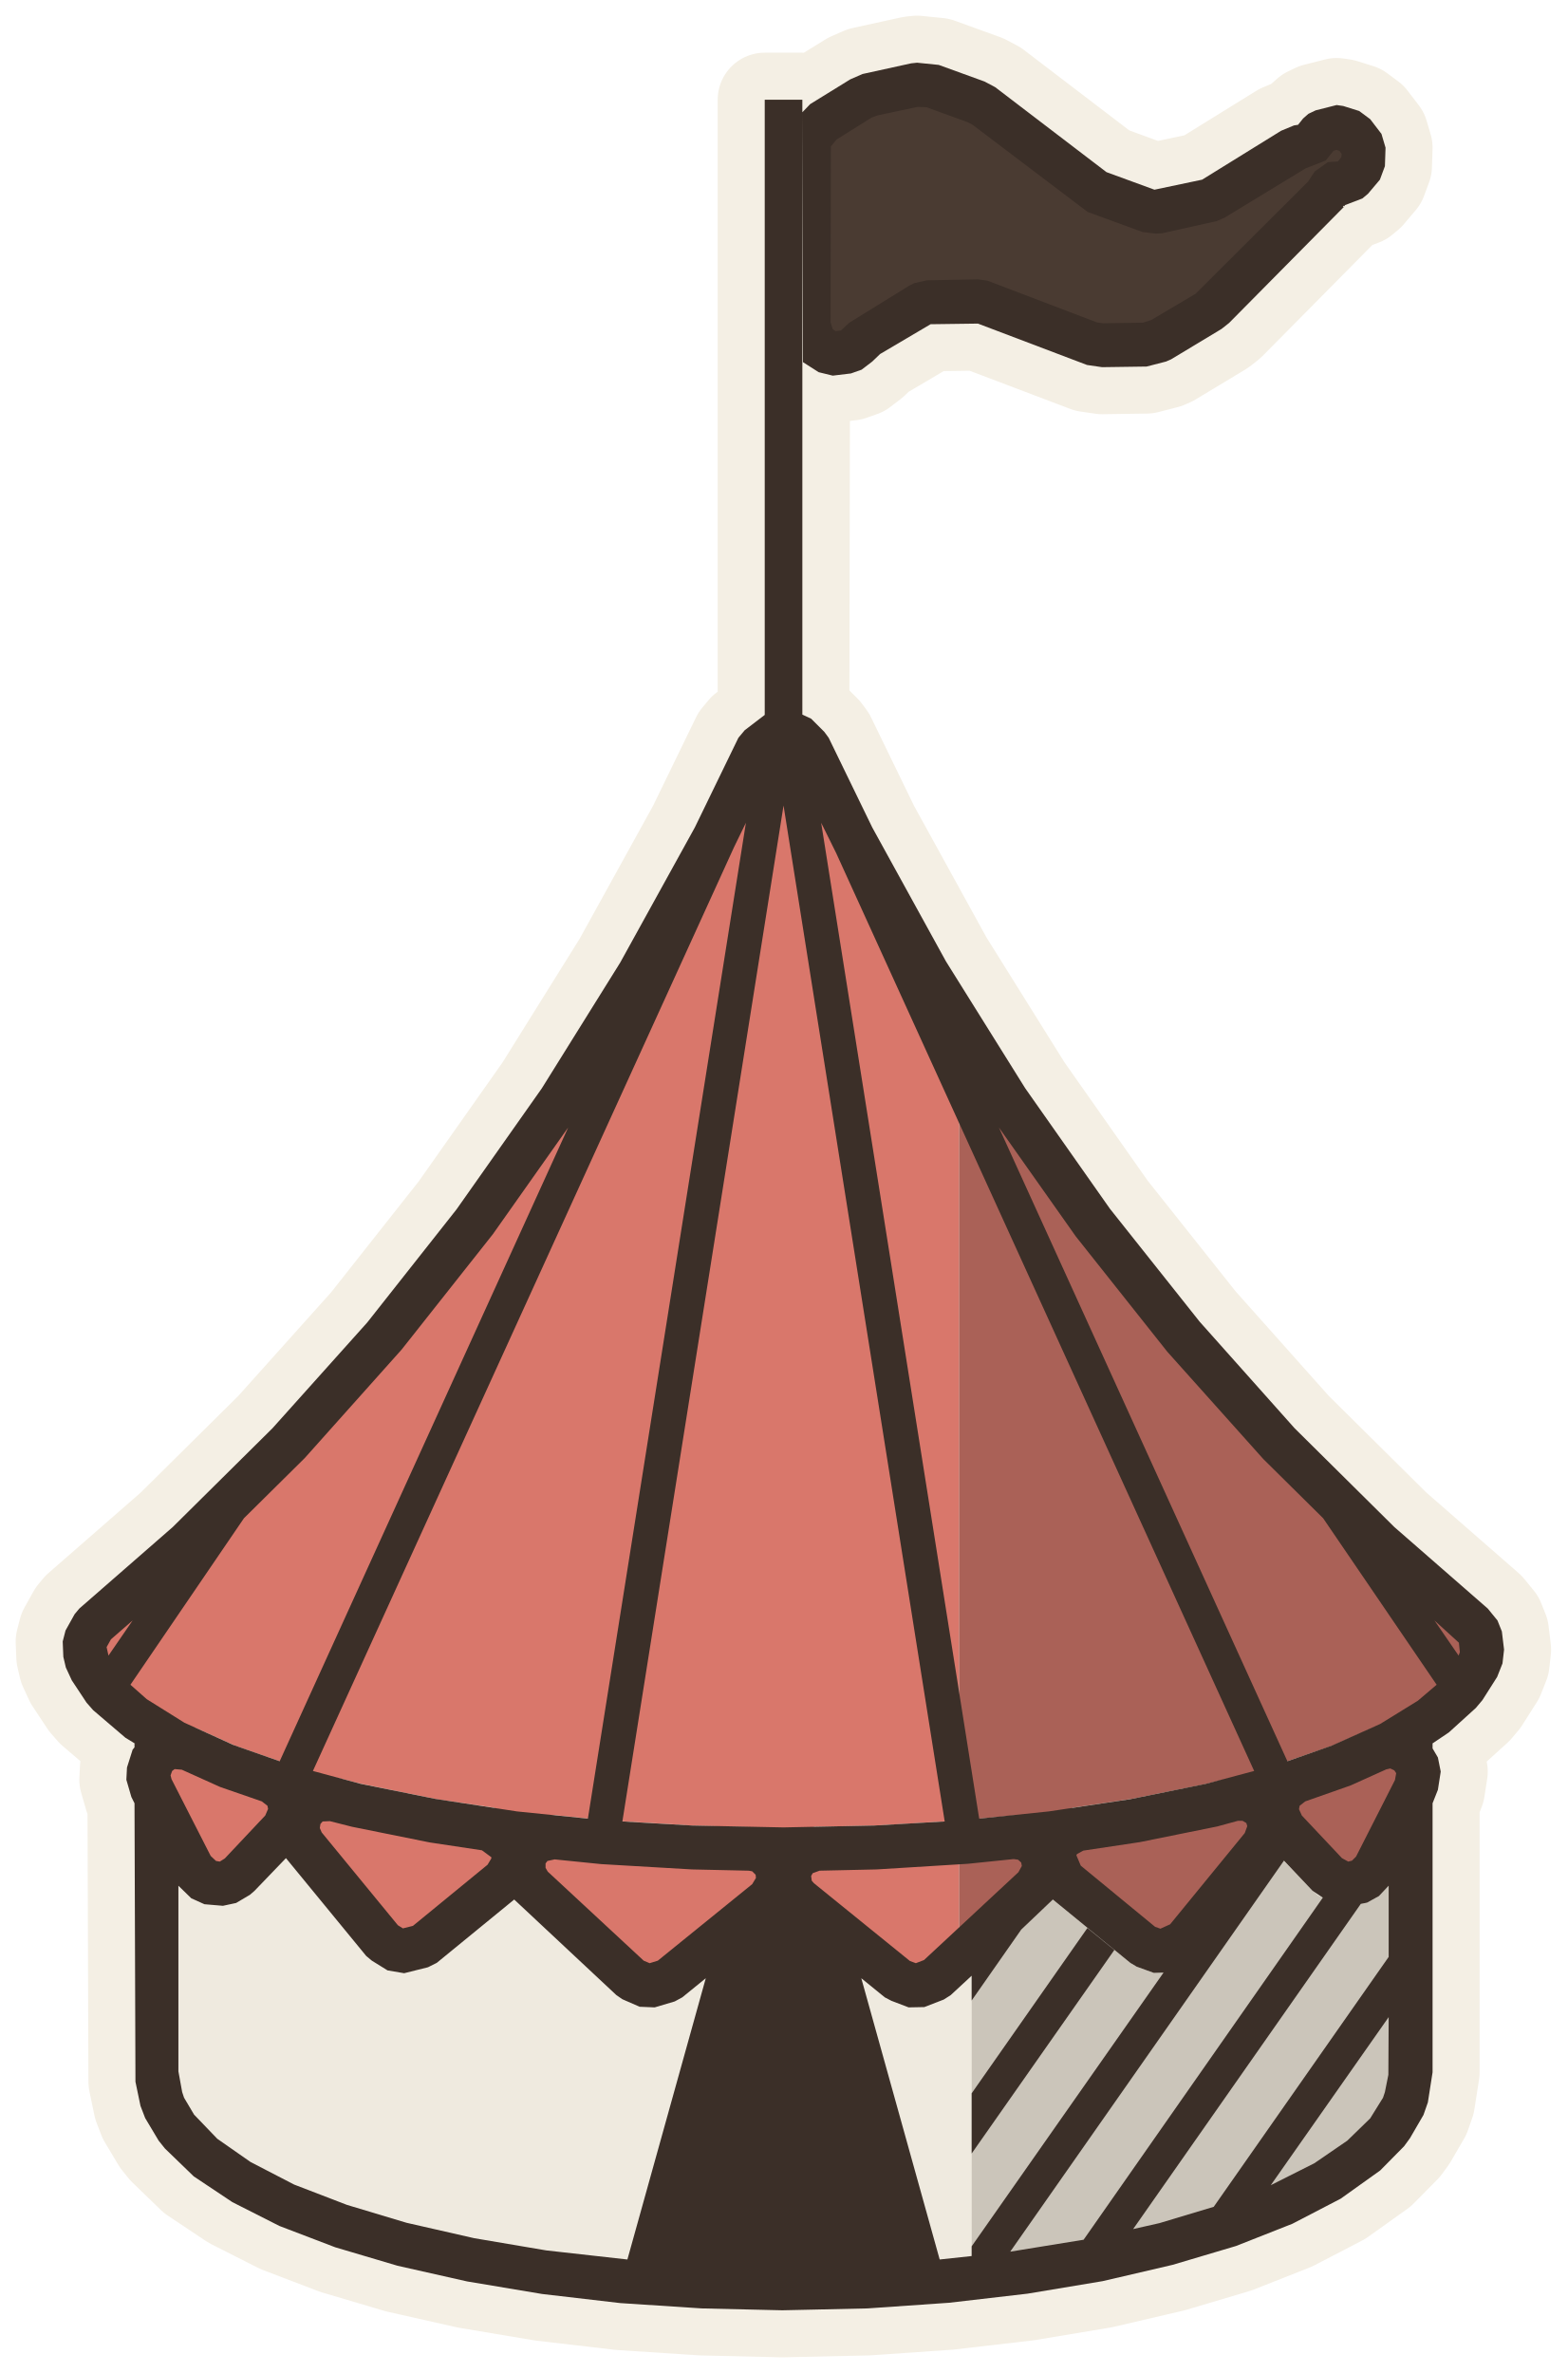
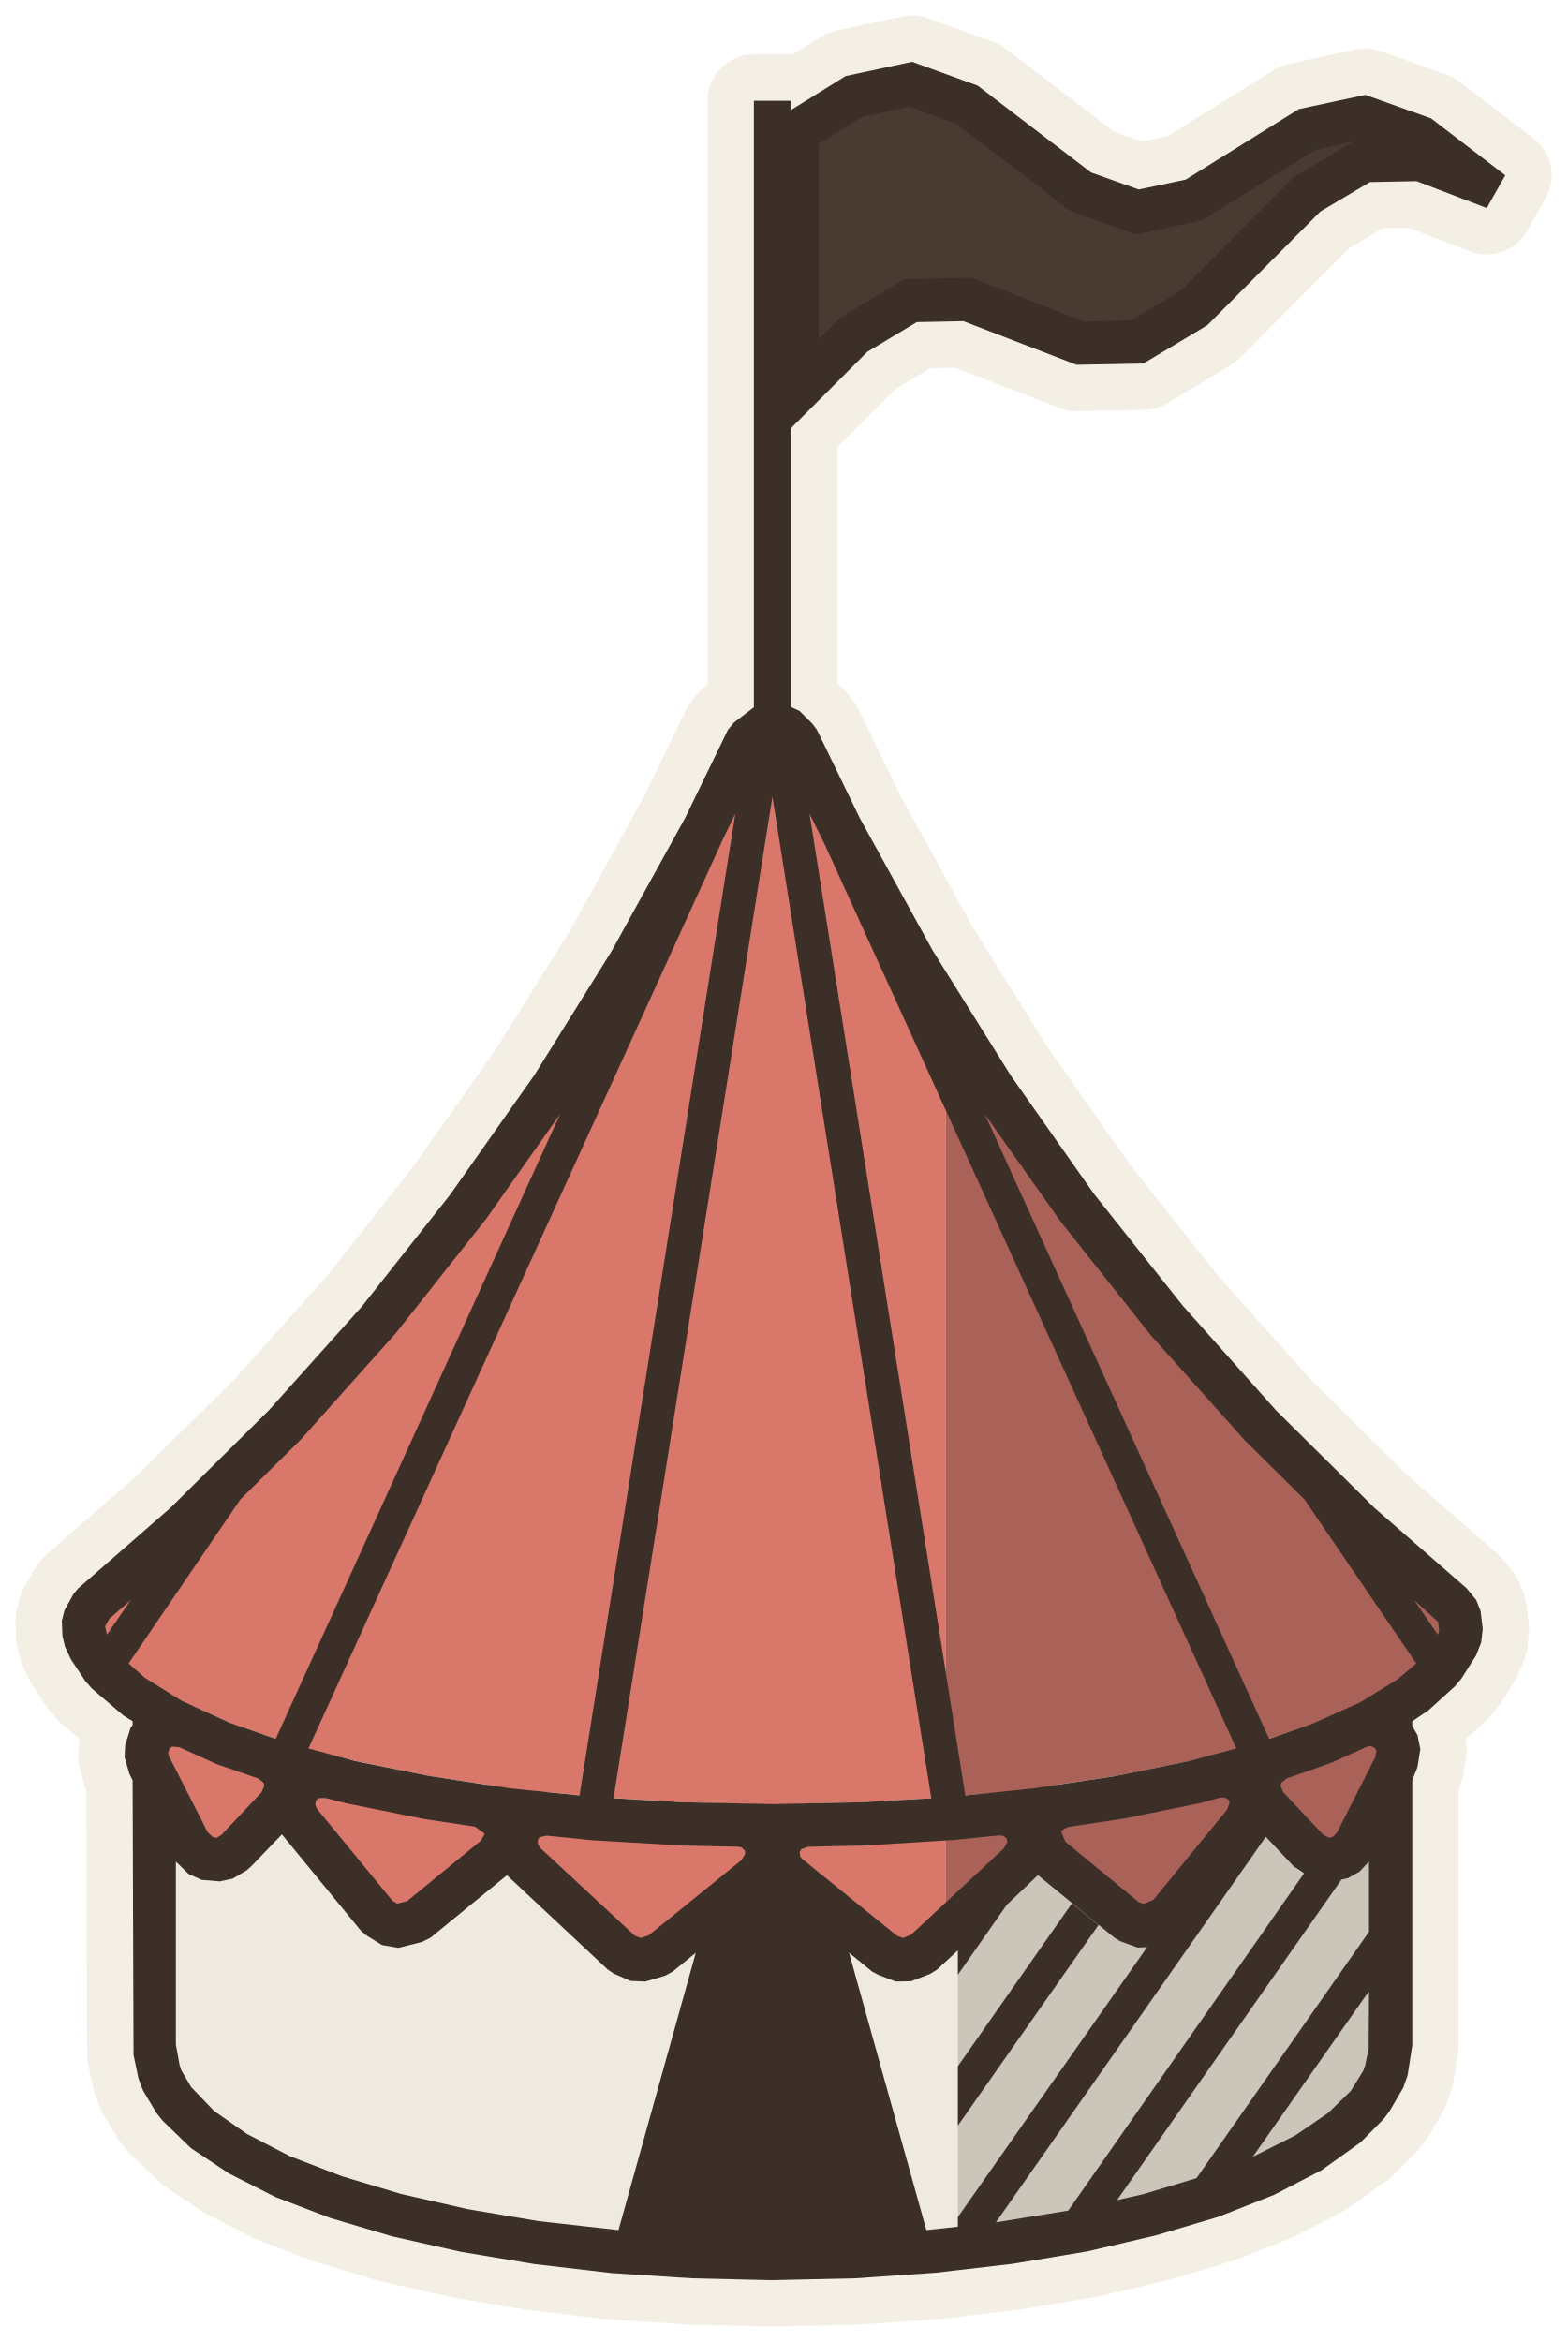
- <svg xmlns="http://www.w3.org/2000/svg" viewBox="-24.99 -66.18 49.98 75.68" data-palette="wall:#EFEADF;roof:#D9776B;wood:#C9A97C;earth:#94744F;water:#8FB0B8;flag:#4A3B32;ink:#3B2F28;halo:#F4EFE4">
-   <path data-role="sil" fill="#F4EFE4" stroke="#F4EFE4" stroke-width="3" stroke-linejoin="round" d="M-0.04 7.5L2.68 7.44L5.28 7.26L7.78 6.97L10.18 6.57L12.41 6.05L14.43 5.45L16.23 4.74L17.77 3.94L19.03 3.04L19.79 2.27L19.98 2.01L20.41 1.27L20.55 0.87L20.7 -0.09L20.7 -8.67L20.87 -9.1L20.96 -9.68L20.87 -10.13L20.7 -10.42L20.7 -10.58L21.22 -10.93L22.08 -11.71L22.29 -11.96L22.76 -12.7L22.93 -13.13L22.98 -13.57L22.91 -14.15L22.77 -14.5L22.46 -14.88L19.48 -17.48L16.3 -20.63L13.27 -24.03L10.41 -27.63L7.71 -31.47L5.18 -35.52L2.83 -39.79L1.44 -42.65L1.3 -42.84L0.88 -43.26L0.6 -43.39L0.62 -54.63L1.12 -54.31L1.57 -54.2L2.15 -54.27L2.49 -54.39L2.83 -54.65L3.08 -54.89L4.69 -55.84L6.2 -55.86L9.68 -54.54L10.16 -54.47L11.58 -54.49L12.2 -54.65L12.36 -54.72L13.97 -55.69L14.21 -55.88L17.87 -59.58L17.84 -59.59L17.86 -59.62L17.88 -59.6L17.91 -59.64L18.46 -59.85L18.64 -60L19.02 -60.45L19.18 -60.88L19.2 -61.47L19.07 -61.91L18.71 -62.38L18.36 -62.64L17.85 -62.8L17.64 -62.83L16.97 -62.66L16.74 -62.55L16.57 -62.4L16.41 -62.2L16.28 -62.18L15.87 -62.01L13.35 -60.45L11.83 -60.13L10.3 -60.69L6.75 -63.4L6.41 -63.58L4.95 -64.11L4.26 -64.18L4.07 -64.16L2.52 -63.82L2.13 -63.65L0.85 -62.86L0.6 -62.6L0.6 -63L-0.6 -63L-0.6 -43.38L-1.24 -42.89L-1.44 -42.65L-2.83 -39.79L-5.21 -35.48L-7.71 -31.47L-10.43 -27.61L-13.28 -24L-16.3 -20.63L-19.48 -17.48L-22.46 -14.88L-22.61 -14.7L-22.9 -14.18L-22.99 -13.83L-22.97 -13.34L-22.89 -13L-22.7 -12.59L-22.23 -11.88L-22.02 -11.64L-20.99 -10.76L-20.7 -10.58L-20.7 -10.45L-20.76 -10.38L-20.94 -9.81L-20.96 -9.42L-20.8 -8.87L-20.7 -8.67L-20.67 0.21L-20.51 0.98L-20.36 1.37L-19.93 2.09L-19.73 2.34L-18.81 3.23L-17.58 4.05L-16.08 4.81L-14.3 5.49L-12.31 6.08L-10.09 6.58L-7.7 6.98L-5.21 7.27L-2.61 7.44Z" />
+ <svg xmlns="http://www.w3.org/2000/svg" viewBox="-24.99 -66.26 50.7 75.76" data-palette="wall:#EFEADF;roof:#D9776B;wood:#C9A97C;earth:#94744F;water:#8FB0B8;flag:#4A3B32;ink:#3B2F28;halo:#F4EFE4">
+   <path data-role="sil" fill="#F4EFE4" stroke="#F4EFE4" stroke-width="3" stroke-linejoin="round" d="M-0.04 7.5L2.68 7.44L5.28 7.26L7.78 6.97L10.18 6.57L12.41 6.05L14.43 5.45L16.23 4.74L17.77 3.94L19.03 3.04L19.79 2.27L19.98 2.01L20.41 1.27L20.55 0.87L20.7 -0.09L20.7 -8.67L20.87 -9.1L20.96 -9.68L20.87 -10.13L20.7 -10.42L20.7 -10.58L21.22 -10.93L22.08 -11.71L22.29 -11.96L22.76 -12.7L22.93 -13.13L22.98 -13.57L22.91 -14.15L22.77 -14.5L22.46 -14.88L19.48 -17.48L16.3 -20.63L13.27 -24.03L10.41 -27.63L7.71 -31.47L5.18 -35.52L2.83 -39.79L1.44 -42.65L1.3 -42.84L0.88 -43.26L0.6 -43.39L0.6 -52.41L3.07 -54.88L4.67 -55.84L6.18 -55.87L9.84 -54.46L12 -54.5L14.07 -55.74L17.73 -59.42L19.33 -60.37L20.84 -60.4L23.11 -59.53L23.71 -60.59L21.31 -62.43L19.18 -63.19L17.03 -62.73L13.37 -60.45L11.85 -60.13L10.31 -60.68L6.64 -63.49L4.52 -64.26L2.37 -63.8L0.6 -62.7L0.6 -63L-0.6 -63L-0.6 -43.38L-1.24 -42.89L-1.44 -42.65L-2.83 -39.79L-5.21 -35.48L-7.71 -31.47L-10.43 -27.61L-13.28 -24L-16.3 -20.63L-19.48 -17.48L-22.46 -14.88L-22.61 -14.7L-22.9 -14.18L-22.99 -13.83L-22.97 -13.34L-22.89 -13L-22.7 -12.59L-22.23 -11.88L-22.02 -11.64L-20.99 -10.76L-20.7 -10.58L-20.7 -10.45L-20.76 -10.38L-20.94 -9.81L-20.96 -9.42L-20.8 -8.87L-20.7 -8.67L-20.67 0.21L-20.51 0.98L-20.36 1.37L-19.93 2.09L-19.73 2.34L-18.81 3.23L-17.58 4.05L-16.08 4.81L-14.3 5.49L-12.31 6.08L-10.09 6.58L-7.7 6.98L-5.21 7.27L-2.61 7.44Z" />
  <path data-role="wall" fill="#EFEADF" d="M-0.02 6.8L2.63 6.74L5.2 6.57L6 6.47L6 -3.17L5.33 -2.55L5.11 -2.41L4.49 -2.17L3.99 -2.16L3.44 -2.37L3.23 -2.48L0 -5.11L-3.23 -2.48L-3.47 -2.35L-4.11 -2.16L-4.59 -2.18L-5.14 -2.42L-5.33 -2.55L-8.59 -5.6L-11.06 -3.58L-11.34 -3.44L-12.1 -3.25L-12.63 -3.34L-13.13 -3.65L-13.31 -3.8L-15.87 -6.93L-16.87 -5.88L-17.02 -5.75L-17.46 -5.49L-17.88 -5.4L-18.47 -5.45L-18.89 -5.64L-19.32 -6.05L-19.46 -6.24L-20 -7.3L-19.98 0.08L-19.86 0.74L-19.75 1.02L-19.38 1.66L-19.24 1.84L-18.41 2.65L-17.27 3.43L-15.82 4.16L-14.1 4.82L-12.16 5.4L-9.98 5.89L-7.62 6.29L-5.16 6.57L-2.59 6.74Z" />
  <path data-role="wall-shade" fill="#cbc5ba" d="M6 6.47L7.67 6.28L10.03 5.88L12.21 5.38L14.17 4.8L15.91 4.12L17.37 3.37L18.54 2.54L19.24 1.84L19.38 1.66L19.75 1.02L19.86 0.74L20 -0.09L20 -7.3L19.46 -6.24L19.34 -6.08L18.99 -5.71L18.61 -5.5L18.03 -5.39L17.58 -5.46L17.05 -5.73L16.87 -5.88L15.87 -6.92L13.31 -3.8L13.06 -3.61L12.35 -3.28L11.81 -3.26L11.26 -3.46L11.06 -3.58L8.59 -5.6L6 -3.17Z" />
  <path data-role="roof" fill="#D9776B" d="M0.22 -7.67L0.77 -7.88L1 -7.92L2.9 -7.96L5.6 -8.12L5.6 -33.53L4.58 -35.17L2.2 -39.48L0.81 -42.34L0.39 -42.76L-0.2 -42.83L-0.81 -42.34L-2.21 -39.46L-4.61 -35.13L-7.14 -31.06L-9.87 -27.18L-12.76 -23.54L-15.79 -20.15L-19.02 -16.95L-22 -14.35L-22.29 -13.84L-22.29 -13.48L-22.24 -13.28L-22.12 -12.97L-21.7 -12.34L-21.55 -12.16L-20.63 -11.36L-20.06 -11.01L-19.98 -11.06L-19.53 -11.17L-18.94 -11.12L-18.72 -11.06L-17.5 -10.51L-16.07 -10.01L-15.87 -9.91L-15.42 -9.55L-15.29 -9.36L-15.04 -9.46L-14.45 -9.51L-14.22 -9.48L-13.47 -9.29L-11.06 -8.8L-9.24 -8.53L-8.93 -8.4L-8.35 -7.97L-8.09 -8.14L-7.51 -8.27L-7.28 -8.29L-5.74 -8.13L-2.89 -7.96L-0.85 -7.9L-0.48 -7.81L-0.14 -7.62L-0.01 -7.49ZM-17.38 -6.35L-15.94 -7.88L-15.7 -8.43L-15.85 -9L-16.3 -9.35L-17.8 -9.87L-19.01 -10.42L-19.6 -10.48L-20.09 -10.15L-20.28 -9.59L-20.18 -9.19L-18.83 -6.56L-18.41 -6.15L-17.82 -6.1ZM-11.5 -4.12L-8.9 -6.25L-8.6 -6.75L-8.67 -7.34L-9.34 -7.83L-11.22 -8.12L-13.65 -8.61L-14.4 -8.81L-14.99 -8.77L-15.43 -8.36L-15.52 -7.78L-15.33 -7.37L-12.77 -4.24L-12.26 -3.93ZM-3.68 -3.02L-0.47 -5.62L-0.16 -6.12L-0.22 -6.71L-0.64 -7.13L-1.02 -7.22L-2.93 -7.26L-5.81 -7.43L-7.35 -7.59L-7.93 -7.46L-8.29 -6.99L-8.29 -6.4L-8.06 -6.04L-4.86 -3.06L-4.31 -2.83ZM4.86 -3.06L5.6 -3.75L5.6 -7.42L2.9 -7.26L1.02 -7.22L0.46 -7.01L0.15 -6.51L0.23 -5.92L0.47 -5.62L3.68 -3.02L4.23 -2.82Z" />
  <path data-role="roof-shade" fill="#aa6157" d="M8.49 -8.18L9.02 -8.45L9.24 -8.53L11.11 -8.81L13.49 -9.29L14.39 -9.51L14.85 -9.51L15.29 -9.36L15.4 -9.53L15.87 -9.9L16.07 -10.01L17.54 -10.52L18.87 -11.11L19.27 -11.19L19.66 -11.15L20.05 -11L20.75 -11.45L21.55 -12.16L21.7 -12.34L22.12 -12.97L22.24 -13.28L22.29 -13.48L22.22 -14.07L22 -14.35L19 -16.97L15.79 -20.15L12.73 -23.58L9.84 -27.23L7.14 -31.06L5.6 -33.53L5.6 -8.12L7.45 -8.29L7.88 -8.22L8.24 -8.06L8.32 -7.99ZM18.48 -6.19L18.83 -6.56L20.18 -9.19L20.26 -9.78L19.96 -10.29L19.41 -10.5L19.01 -10.42L17.75 -9.85L16.3 -9.35L15.84 -8.98L15.7 -8.41L15.94 -7.88L17.38 -6.35L17.9 -6.08ZM12.77 -4.24L15.33 -7.37L15.53 -7.92L15.35 -8.49L14.85 -8.81L14.4 -8.81L13.62 -8.6L11.18 -8.11L9.34 -7.83L8.82 -7.56L8.58 -7.02L8.9 -6.25L11.5 -4.12L12.06 -3.91ZM8.06 -6.04L8.33 -6.56L8.22 -7.14L7.78 -7.53L7.35 -7.59L5.6 -7.42L5.6 -3.75Z" />
-   <path data-role="flag" fill="#4A3B32" d="M2.08 -54.96L2.34 -55.14L2.68 -55.47L4.37 -56.47L4.58 -56.54L6.21 -56.57L6.38 -56.54L9.8 -55.23L10.14 -55.16L11.56 -55.2L12 -55.32L13.54 -56.24L13.71 -56.37L17.3 -59.98L17.52 -60.33L17.67 -60.3L18.1 -60.45L18.48 -60.9L18.5 -61.49L18.15 -61.97L17.64 -62.13L17.11 -61.96L16.75 -61.51L16.54 -61.53L16.24 -61.41L13.7 -59.84L13.56 -59.78L11.92 -59.43L11.68 -59.44L9.91 -60.1L6.41 -62.79L6.17 -62.92L4.71 -63.45L4.21 -63.48L2.79 -63.17L2.5 -63.06L1.23 -62.26L0.85 -61.8L0.8 -61.5L0.8 -55.78L0.99 -55.22L1.49 -54.9Z" />
-   <path data-role="ink" fill="#3B2F28" d="M2.15 -54.27L2.49 -54.39L2.83 -54.65L3.08 -54.89L4.69 -55.84L6.2 -55.86L9.68 -54.54L10.16 -54.47L11.58 -54.49L12.2 -54.65L12.36 -54.72L13.97 -55.69L14.21 -55.88L17.87 -59.58L17.84 -59.59L17.86 -59.62L17.88 -59.6L17.91 -59.64L18.46 -59.85L18.64 -60L19.02 -60.45L19.18 -60.88L19.2 -61.47L19.07 -61.91L18.71 -62.38L18.36 -62.64L17.85 -62.8L17.64 -62.83L16.97 -62.66L16.74 -62.55L16.57 -62.4L16.41 -62.2L16.28 -62.18L15.87 -62.01L13.35 -60.45L11.83 -60.13L10.3 -60.69L6.75 -63.4L6.41 -63.58L4.95 -64.11L4.26 -64.18L4.07 -64.16L2.52 -63.82L2.13 -63.65L0.85 -62.86L0.6 -62.6L0.62 -54.63L1.12 -54.31L1.57 -54.2ZM-0.04 7.5L2.68 7.44L5.28 7.26L7.78 6.97L10.18 6.57L12.41 6.05L14.43 5.45L16.23 4.74L17.77 3.94L19.03 3.04L19.79 2.27L19.98 2.01L20.41 1.27L20.55 0.87L20.7 -0.09L20.7 -8.67L20.87 -9.1L20.96 -9.68L20.87 -10.13L20.7 -10.42L20.7 -10.58L21.22 -10.93L22.08 -11.71L22.29 -11.96L22.76 -12.7L22.93 -13.13L22.98 -13.57L22.91 -14.15L22.77 -14.5L22.46 -14.88L19.48 -17.48L16.3 -20.63L13.27 -24.03L10.41 -27.63L7.71 -31.47L5.18 -35.52L2.83 -39.79L1.44 -42.65L1.3 -42.84L0.88 -43.26L0.6 -43.39L0.6 -63L-0.6 -63L-0.6 -43.38L-1.24 -42.89L-1.44 -42.65L-2.83 -39.79L-5.21 -35.48L-7.71 -31.47L-10.43 -27.61L-13.28 -24L-16.3 -20.63L-19.48 -17.48L-22.46 -14.88L-22.61 -14.7L-22.9 -14.18L-22.99 -13.83L-22.97 -13.34L-22.89 -13L-22.7 -12.59L-22.23 -11.88L-22.02 -11.64L-20.99 -10.76L-20.63 -10.54L-20.76 -10.38L-20.94 -9.81L-20.96 -9.42L-20.8 -8.87L-20.7 -8.67L-20.67 0.21L-20.51 0.98L-20.36 1.37L-19.93 2.09L-19.73 2.34L-18.81 3.23L-17.58 4.05L-16.08 4.81L-14.3 5.49L-12.31 6.08L-10.09 6.58L-7.7 6.98L-5.21 7.27L-2.61 7.44ZM1.57 -55.68L1.5 -55.9L1.51 -61.51L1.69 -61.73L2.81 -62.43L3 -62.5L4.27 -62.77L4.56 -62.76L5.88 -62.28L6.03 -62.2L9.7 -59.42L11.45 -58.78L11.87 -58.73L12.07 -58.74L13.82 -59.13L14.07 -59.24L16.65 -60.81L17.29 -61.06L17.54 -61.37L17.63 -61.4L17.73 -61.37L17.8 -61.27L17.79 -61.17L17.68 -61.03L17.36 -61.01L16.94 -60.71L16.73 -60.39L13.14 -56.81L11.72 -55.97L11.46 -55.89L10.19 -55.87L9.99 -55.9L6.5 -57.23L6.2 -57.27L4.57 -57.24L4.17 -57.15L4.01 -57.07L2.1 -55.89L1.83 -55.64L1.66 -55.62ZM6.24 -8.18L1.2 -39.94L1.68 -38.97L15.01 -9.7L13.47 -9.29L11.06 -8.8L8.46 -8.41ZM0 -7.9L-2.91 -7.96L-5.14 -8.09L0 -40.49L5.14 -8.09L2.89 -7.96ZM-6.24 -8.18L-8.5 -8.41L-11.11 -8.81L-13.49 -9.29L-15.01 -9.7L-1.58 -39.16L-1.2 -39.94ZM-16.07 -10.01L-17.55 -10.53L-19.11 -11.24L-20.31 -11.99L-20.83 -12.45L-17.21 -17.76L-15.27 -19.68L-12.18 -23.14L-9.27 -26.82L-6.87 -30.22ZM6.87 -30.22L9.32 -26.75L12.24 -23.07L15.3 -19.65L17.21 -17.76L20.83 -12.45L20.23 -11.94L19.03 -11.2L17.49 -10.51L16.07 -10.01ZM21.53 -13.38L20.76 -14.5L21.54 -13.79L21.57 -13.49ZM-21.53 -13.38L-21.59 -13.65L-21.45 -13.9L-20.76 -14.5ZM-20.63 -10.54L-20.7 -10.58L-20.7 -10.45ZM17.81 -6.92L16.53 -8.28L16.44 -8.48L16.46 -8.59L16.64 -8.73L18.09 -9.24L19.22 -9.75L19.35 -9.78L19.48 -9.72L19.54 -9.63L19.5 -9.41L18.26 -6.97L18.13 -6.84L18.01 -6.81ZM-18.1 -6.83L-18.27 -6.99L-19.52 -9.44L-19.55 -9.56L-19.5 -9.7L-19.42 -9.76L-19.19 -9.74L-17.97 -9.19L-16.64 -8.73L-16.46 -8.59L-16.44 -8.49L-16.53 -8.28L-17.82 -6.91L-17.98 -6.81ZM11.85 -4.73L9.48 -6.68L9.34 -7.01L9.36 -7.05L9.56 -7.16L11.36 -7.43L13.83 -7.93L14.49 -8.11L14.64 -8.11L14.76 -8.04L14.79 -7.94L14.71 -7.72L12.33 -4.81L12.02 -4.67ZM-12.3 -4.78L-14.73 -7.74L-14.79 -7.88L-14.77 -8.01L-14.7 -8.09L-14.47 -8.1L-13.76 -7.92L-11.28 -7.42L-9.62 -7.17L-9.32 -6.95L-9.32 -6.91L-9.44 -6.71L-11.82 -4.76L-12.14 -4.68ZM-4.98 5.88L-7.57 5.59L-9.87 5.2L-12.02 4.71L-13.92 4.14L-15.61 3.49L-17 2.77L-18.06 2.03L-18.8 1.26L-19.12 0.72L-19.18 0.54L-19.3 -0.12L-19.3 -6.04L-18.89 -5.64L-18.47 -5.45L-17.88 -5.4L-17.46 -5.49L-17.02 -5.75L-16.87 -5.88L-15.87 -6.92L-13.31 -3.8L-13.13 -3.65L-12.63 -3.34L-12.1 -3.25L-11.34 -3.44L-11.06 -3.58L-8.59 -5.6L-5.33 -2.55L-5.14 -2.42L-4.59 -2.18L-4.11 -2.16L-3.47 -2.35L-3.23 -2.48L-2.48 -3.09ZM15.96 -6.84L16.87 -5.88L17.2 -5.66L9.57 5.25L7.23 5.63ZM4.03 -3.64L0.97 -6.12L0.9 -6.2L0.88 -6.35L0.93 -6.44L1.15 -6.52L2.97 -6.56L5.88 -6.74L7.34 -6.89L7.48 -6.87L7.58 -6.78L7.6 -6.67L7.49 -6.47L4.48 -3.67L4.22 -3.57ZM-4.46 -3.65L-7.52 -6.49L-7.59 -6.61L-7.59 -6.75L-7.53 -6.83L-7.3 -6.88L-5.82 -6.73L-2.92 -6.56L-1.11 -6.52L-1 -6.5L-0.89 -6.39L-0.88 -6.29L-1 -6.09L-4.01 -3.65L-4.27 -3.57ZM11.15 4.91L18.41 -5.46L18.61 -5.5L18.99 -5.71L19.3 -6.04L19.3 -3.77L13.72 4.2L11.99 4.72ZM8.59 -5.6L11.06 -3.58L11.26 -3.46L11.81 -3.26L12.12 -3.27L6 5.46L6 5.77L4.98 5.88L2.48 -3.09L3.23 -2.48L3.44 -2.37L3.99 -2.16L4.49 -2.17L5.11 -2.41L5.33 -2.55L6 -3.17L6 -2.38L7.58 -4.64ZM10.55 -3.99L9.69 -4.69L6 0.58L6 2.5ZM19.3 -1.85L19.29 -0.01L19.18 0.54L19.12 0.72L18.71 1.38L17.98 2.09L16.93 2.81L15.54 3.51Z" />
+   <path data-role="flag" fill="#4A3B32" d="M2.63 -55.44L4.47 -56.53L6.3 -56.57L9.97 -55.16L11.8 -55.2L13.63 -56.29L17.3 -59.97L19.13 -61.07L20.97 -61.11L22.8 -60.4L20.97 -61.81L19.13 -62.47L17.3 -62.07L13.63 -59.79L11.8 -59.4L9.97 -60.06L6.3 -62.87L4.47 -63.53L2.63 -63.14L0.8 -62L0.8 -53.6Z" />
+   <path data-role="ink" fill="#3B2F28" d="M3.07 -54.88L4.67 -55.84L6.18 -55.87L9.84 -54.46L12 -54.5L14.07 -55.74L17.73 -59.42L19.33 -60.37L20.84 -60.4L23.11 -59.53L23.71 -60.59L21.31 -62.43L19.18 -63.19L17.03 -62.73L13.37 -60.45L11.85 -60.13L10.31 -60.68L6.64 -63.49L4.52 -64.26L2.37 -63.8L0.6 -62.7L0.6 -52.41ZM-0.04 7.5L2.68 7.44L5.28 7.26L7.78 6.97L10.18 6.57L12.41 6.05L14.43 5.45L16.23 4.74L17.77 3.94L19.03 3.04L19.79 2.27L19.98 2.01L20.41 1.27L20.55 0.87L20.7 -0.09L20.7 -8.67L20.87 -9.1L20.96 -9.68L20.87 -10.13L20.7 -10.42L20.7 -10.58L21.22 -10.93L22.08 -11.71L22.29 -11.96L22.76 -12.7L22.93 -13.13L22.98 -13.57L22.91 -14.15L22.77 -14.5L22.46 -14.88L19.48 -17.48L16.3 -20.63L13.27 -24.03L10.41 -27.63L7.71 -31.47L5.18 -35.52L2.83 -39.79L1.44 -42.65L1.3 -42.84L0.88 -43.26L0.6 -43.39L0.6 -63L-0.6 -63L-0.6 -43.38L-1.24 -42.89L-1.44 -42.65L-2.83 -39.79L-5.21 -35.48L-7.71 -31.47L-10.43 -27.61L-13.28 -24L-16.3 -20.63L-19.48 -17.48L-22.46 -14.88L-22.61 -14.7L-22.9 -14.18L-22.99 -13.83L-22.97 -13.34L-22.89 -13L-22.7 -12.59L-22.23 -11.88L-22.02 -11.64L-20.99 -10.76L-20.63 -10.54L-20.76 -10.38L-20.94 -9.81L-20.96 -9.42L-20.8 -8.87L-20.7 -8.67L-20.67 0.21L-20.51 0.98L-20.36 1.37L-19.93 2.09L-19.73 2.34L-18.81 3.23L-17.58 4.05L-16.08 4.81L-14.3 5.49L-12.31 6.08L-10.09 6.58L-7.7 6.98L-5.21 7.27L-2.61 7.44ZM1.5 -61.61L2.9 -62.48L4.42 -62.81L5.96 -62.25L9.63 -59.44L11.75 -58.67L13.9 -59.13L17.57 -61.41L18.79 -61.68L16.87 -60.53L13.2 -56.85L11.6 -55.9L10.09 -55.86L6.42 -57.28L4.27 -57.23L2.2 -55.99L1.5 -55.29ZM6.24 -8.18L1.2 -39.94L1.68 -38.97L15.01 -9.7L13.47 -9.29L11.06 -8.8L8.46 -8.41ZM0 -7.9L-2.91 -7.96L-5.14 -8.09L0 -40.49L5.14 -8.09L2.89 -7.96ZM-6.24 -8.18L-8.5 -8.41L-11.11 -8.81L-13.49 -9.29L-15.01 -9.7L-1.58 -39.16L-1.2 -39.94ZM-16.07 -10.01L-17.55 -10.53L-19.11 -11.24L-20.31 -11.99L-20.83 -12.45L-17.21 -17.76L-15.27 -19.68L-12.18 -23.14L-9.27 -26.82L-6.87 -30.22ZM6.87 -30.22L9.32 -26.75L12.24 -23.07L15.3 -19.65L17.21 -17.76L20.83 -12.45L20.23 -11.94L19.03 -11.2L17.49 -10.51L16.07 -10.01ZM21.53 -13.38L20.76 -14.5L21.54 -13.79L21.57 -13.49ZM-21.53 -13.38L-21.59 -13.65L-21.45 -13.9L-20.76 -14.5ZM-20.63 -10.54L-20.7 -10.58L-20.7 -10.45ZM17.81 -6.92L16.53 -8.28L16.44 -8.48L16.46 -8.59L16.64 -8.73L18.09 -9.24L19.22 -9.75L19.35 -9.78L19.48 -9.72L19.54 -9.63L19.5 -9.41L18.26 -6.97L18.13 -6.84L18.01 -6.81ZM-18.1 -6.83L-18.27 -6.99L-19.52 -9.44L-19.55 -9.56L-19.5 -9.7L-19.42 -9.76L-19.19 -9.74L-17.97 -9.19L-16.64 -8.73L-16.46 -8.59L-16.44 -8.49L-16.53 -8.28L-17.82 -6.91L-17.98 -6.81ZM11.85 -4.73L9.48 -6.68L9.34 -7.01L9.36 -7.05L9.56 -7.16L11.36 -7.43L13.83 -7.93L14.49 -8.11L14.64 -8.11L14.76 -8.04L14.79 -7.94L14.71 -7.72L12.33 -4.81L12.02 -4.67ZM-12.3 -4.78L-14.73 -7.74L-14.79 -7.88L-14.77 -8.01L-14.7 -8.09L-14.47 -8.1L-13.76 -7.92L-11.28 -7.42L-9.62 -7.17L-9.32 -6.95L-9.32 -6.91L-9.44 -6.71L-11.82 -4.76L-12.14 -4.68ZM-4.98 5.88L-7.57 5.59L-9.87 5.2L-12.02 4.71L-13.92 4.14L-15.61 3.49L-17 2.77L-18.06 2.03L-18.8 1.26L-19.12 0.72L-19.18 0.54L-19.3 -0.12L-19.3 -6.04L-18.89 -5.64L-18.47 -5.45L-17.88 -5.4L-17.46 -5.49L-17.02 -5.75L-16.87 -5.88L-15.87 -6.92L-13.31 -3.8L-13.13 -3.65L-12.63 -3.34L-12.1 -3.25L-11.34 -3.44L-11.06 -3.58L-8.59 -5.6L-5.33 -2.55L-5.14 -2.42L-4.59 -2.18L-4.11 -2.16L-3.47 -2.35L-3.23 -2.48L-2.48 -3.09ZM15.96 -6.84L16.87 -5.88L17.2 -5.66L9.57 5.25L7.23 5.63ZM4.03 -3.64L0.97 -6.12L0.9 -6.2L0.88 -6.35L0.93 -6.44L1.15 -6.52L2.97 -6.56L5.88 -6.74L7.34 -6.89L7.48 -6.87L7.58 -6.78L7.6 -6.67L7.49 -6.47L4.48 -3.67L4.22 -3.57ZM-4.46 -3.65L-7.52 -6.49L-7.59 -6.61L-7.59 -6.75L-7.53 -6.83L-7.3 -6.88L-5.82 -6.73L-2.92 -6.56L-1.11 -6.52L-1 -6.5L-0.89 -6.39L-0.88 -6.29L-1 -6.09L-4.01 -3.65L-4.27 -3.57ZM11.15 4.91L18.41 -5.46L18.61 -5.5L18.99 -5.71L19.3 -6.04L19.3 -3.77L13.72 4.2L11.99 4.72ZM8.59 -5.6L11.06 -3.58L11.26 -3.46L11.81 -3.26L12.12 -3.27L6 5.46L6 5.77L4.98 5.88L2.48 -3.09L3.23 -2.48L3.44 -2.37L3.99 -2.16L4.49 -2.17L5.11 -2.41L5.33 -2.55L6 -3.17L6 -2.38L7.58 -4.64ZM10.55 -3.99L9.69 -4.69L6 0.58L6 2.5ZM19.3 -1.85L19.29 -0.01L19.18 0.54L19.12 0.72L18.71 1.38L17.98 2.09L16.93 2.81L15.54 3.51Z" />
</svg>
